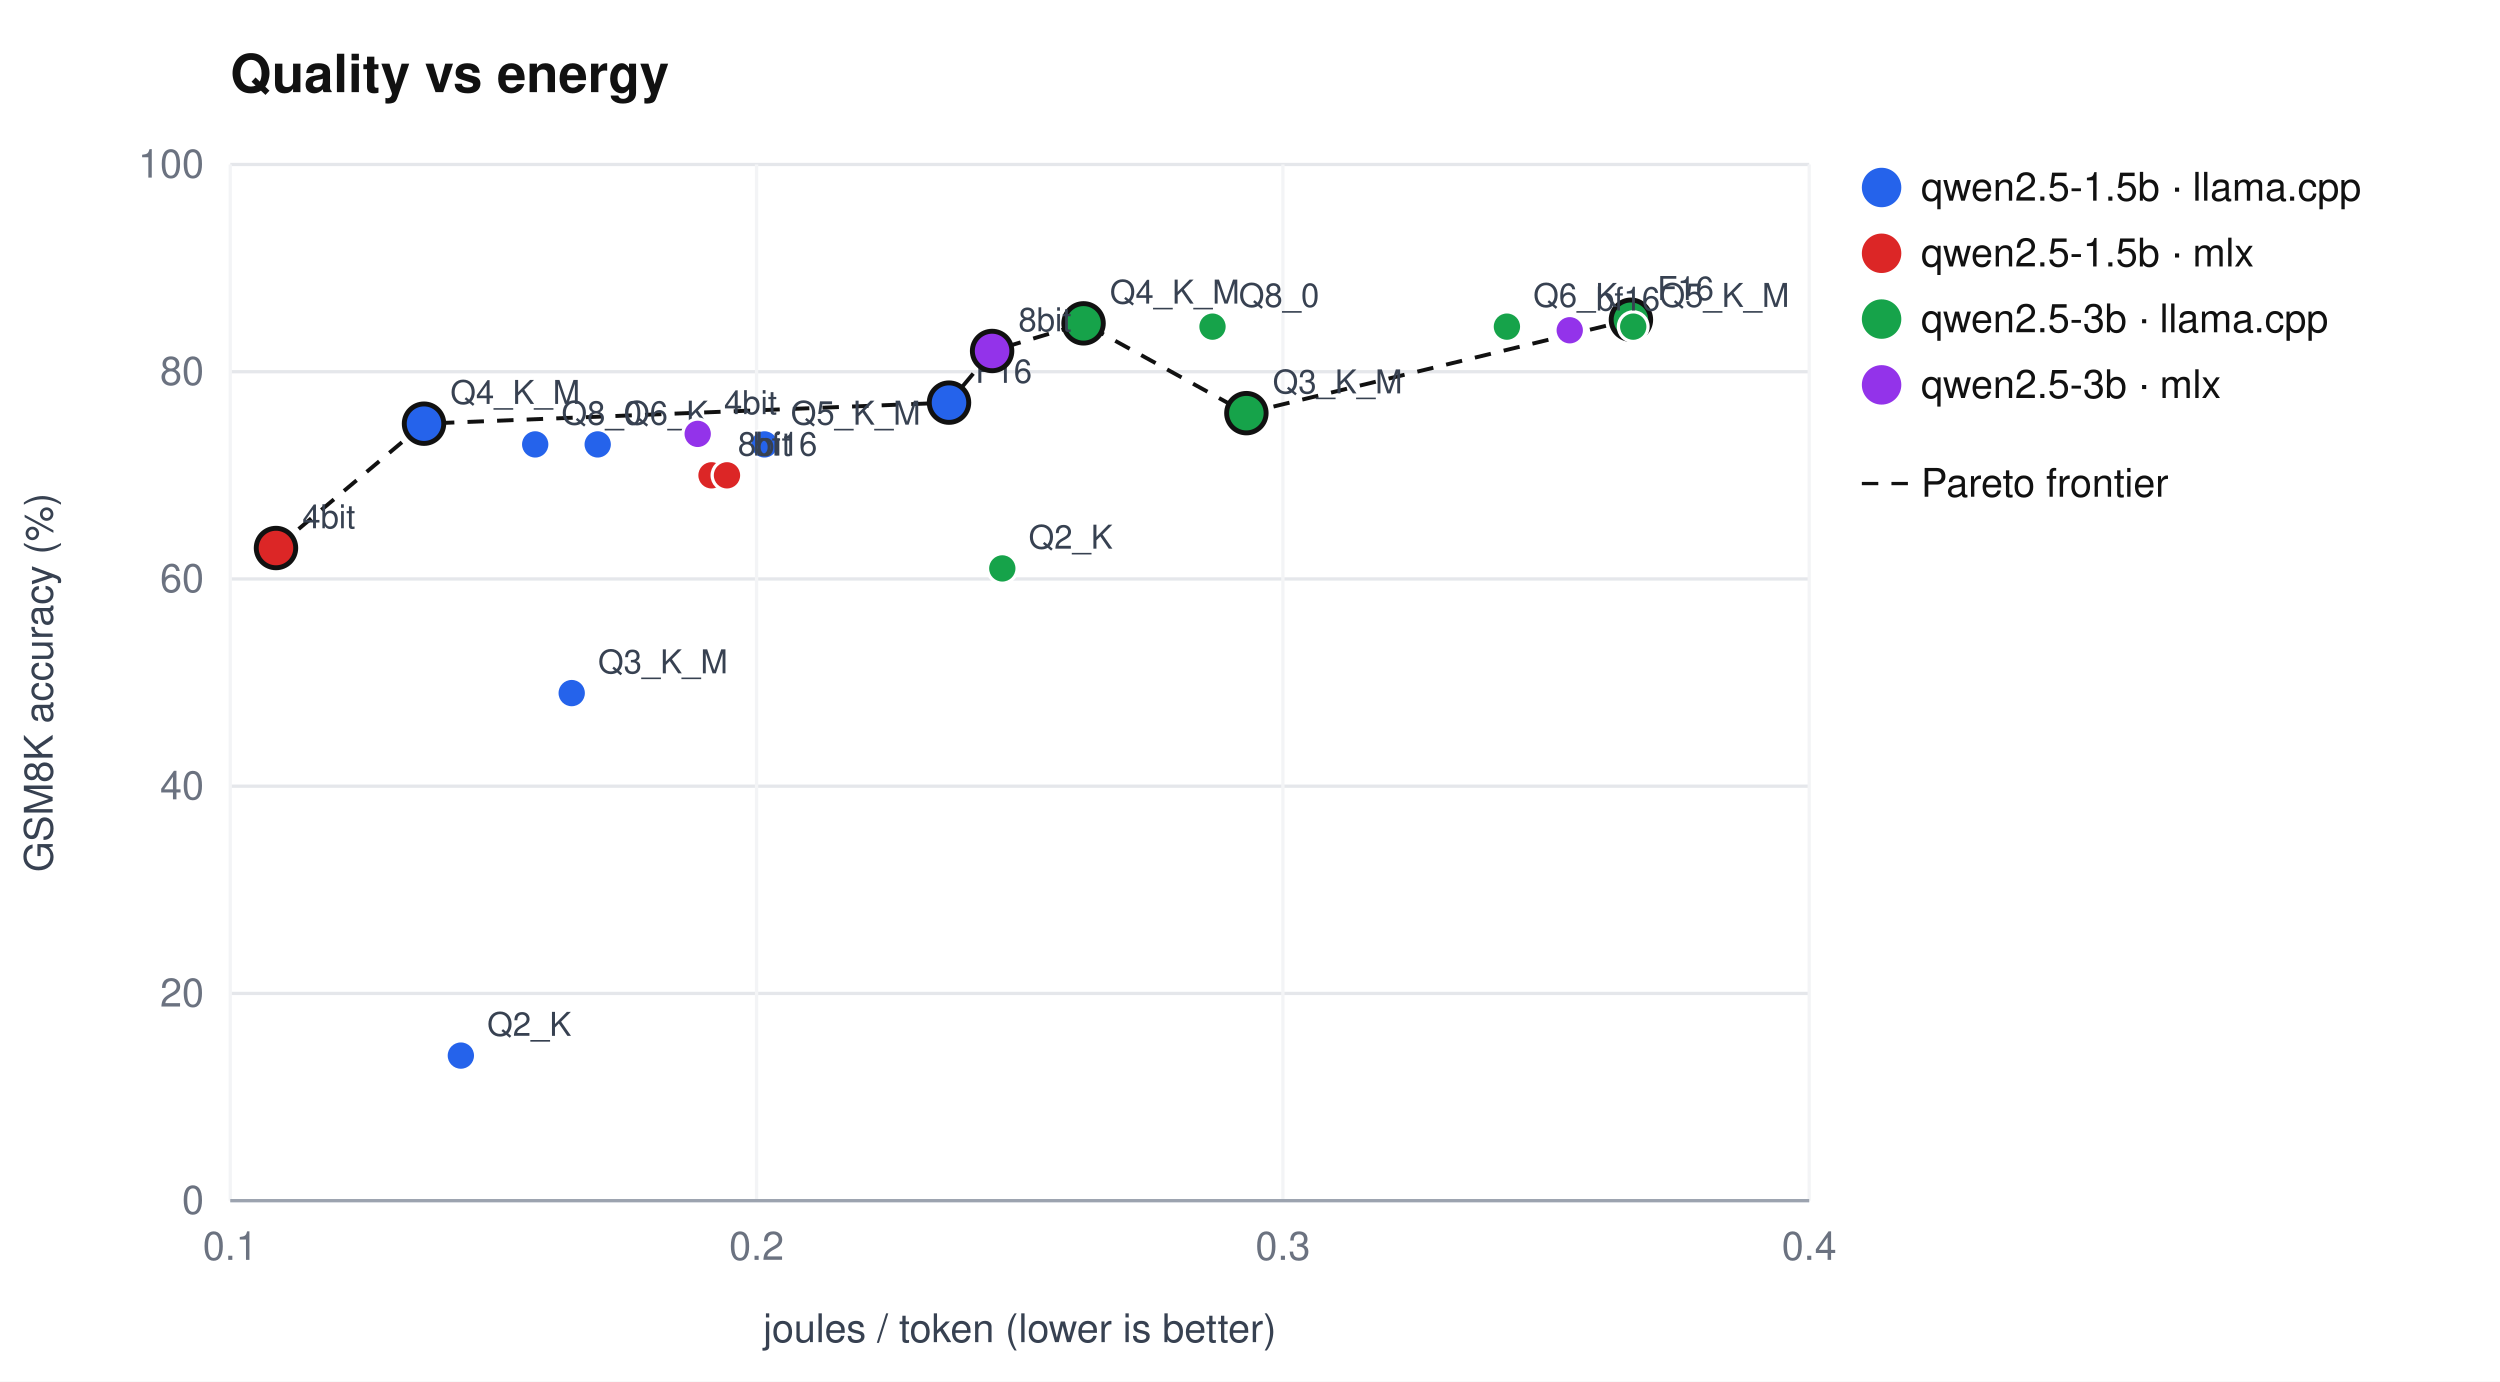
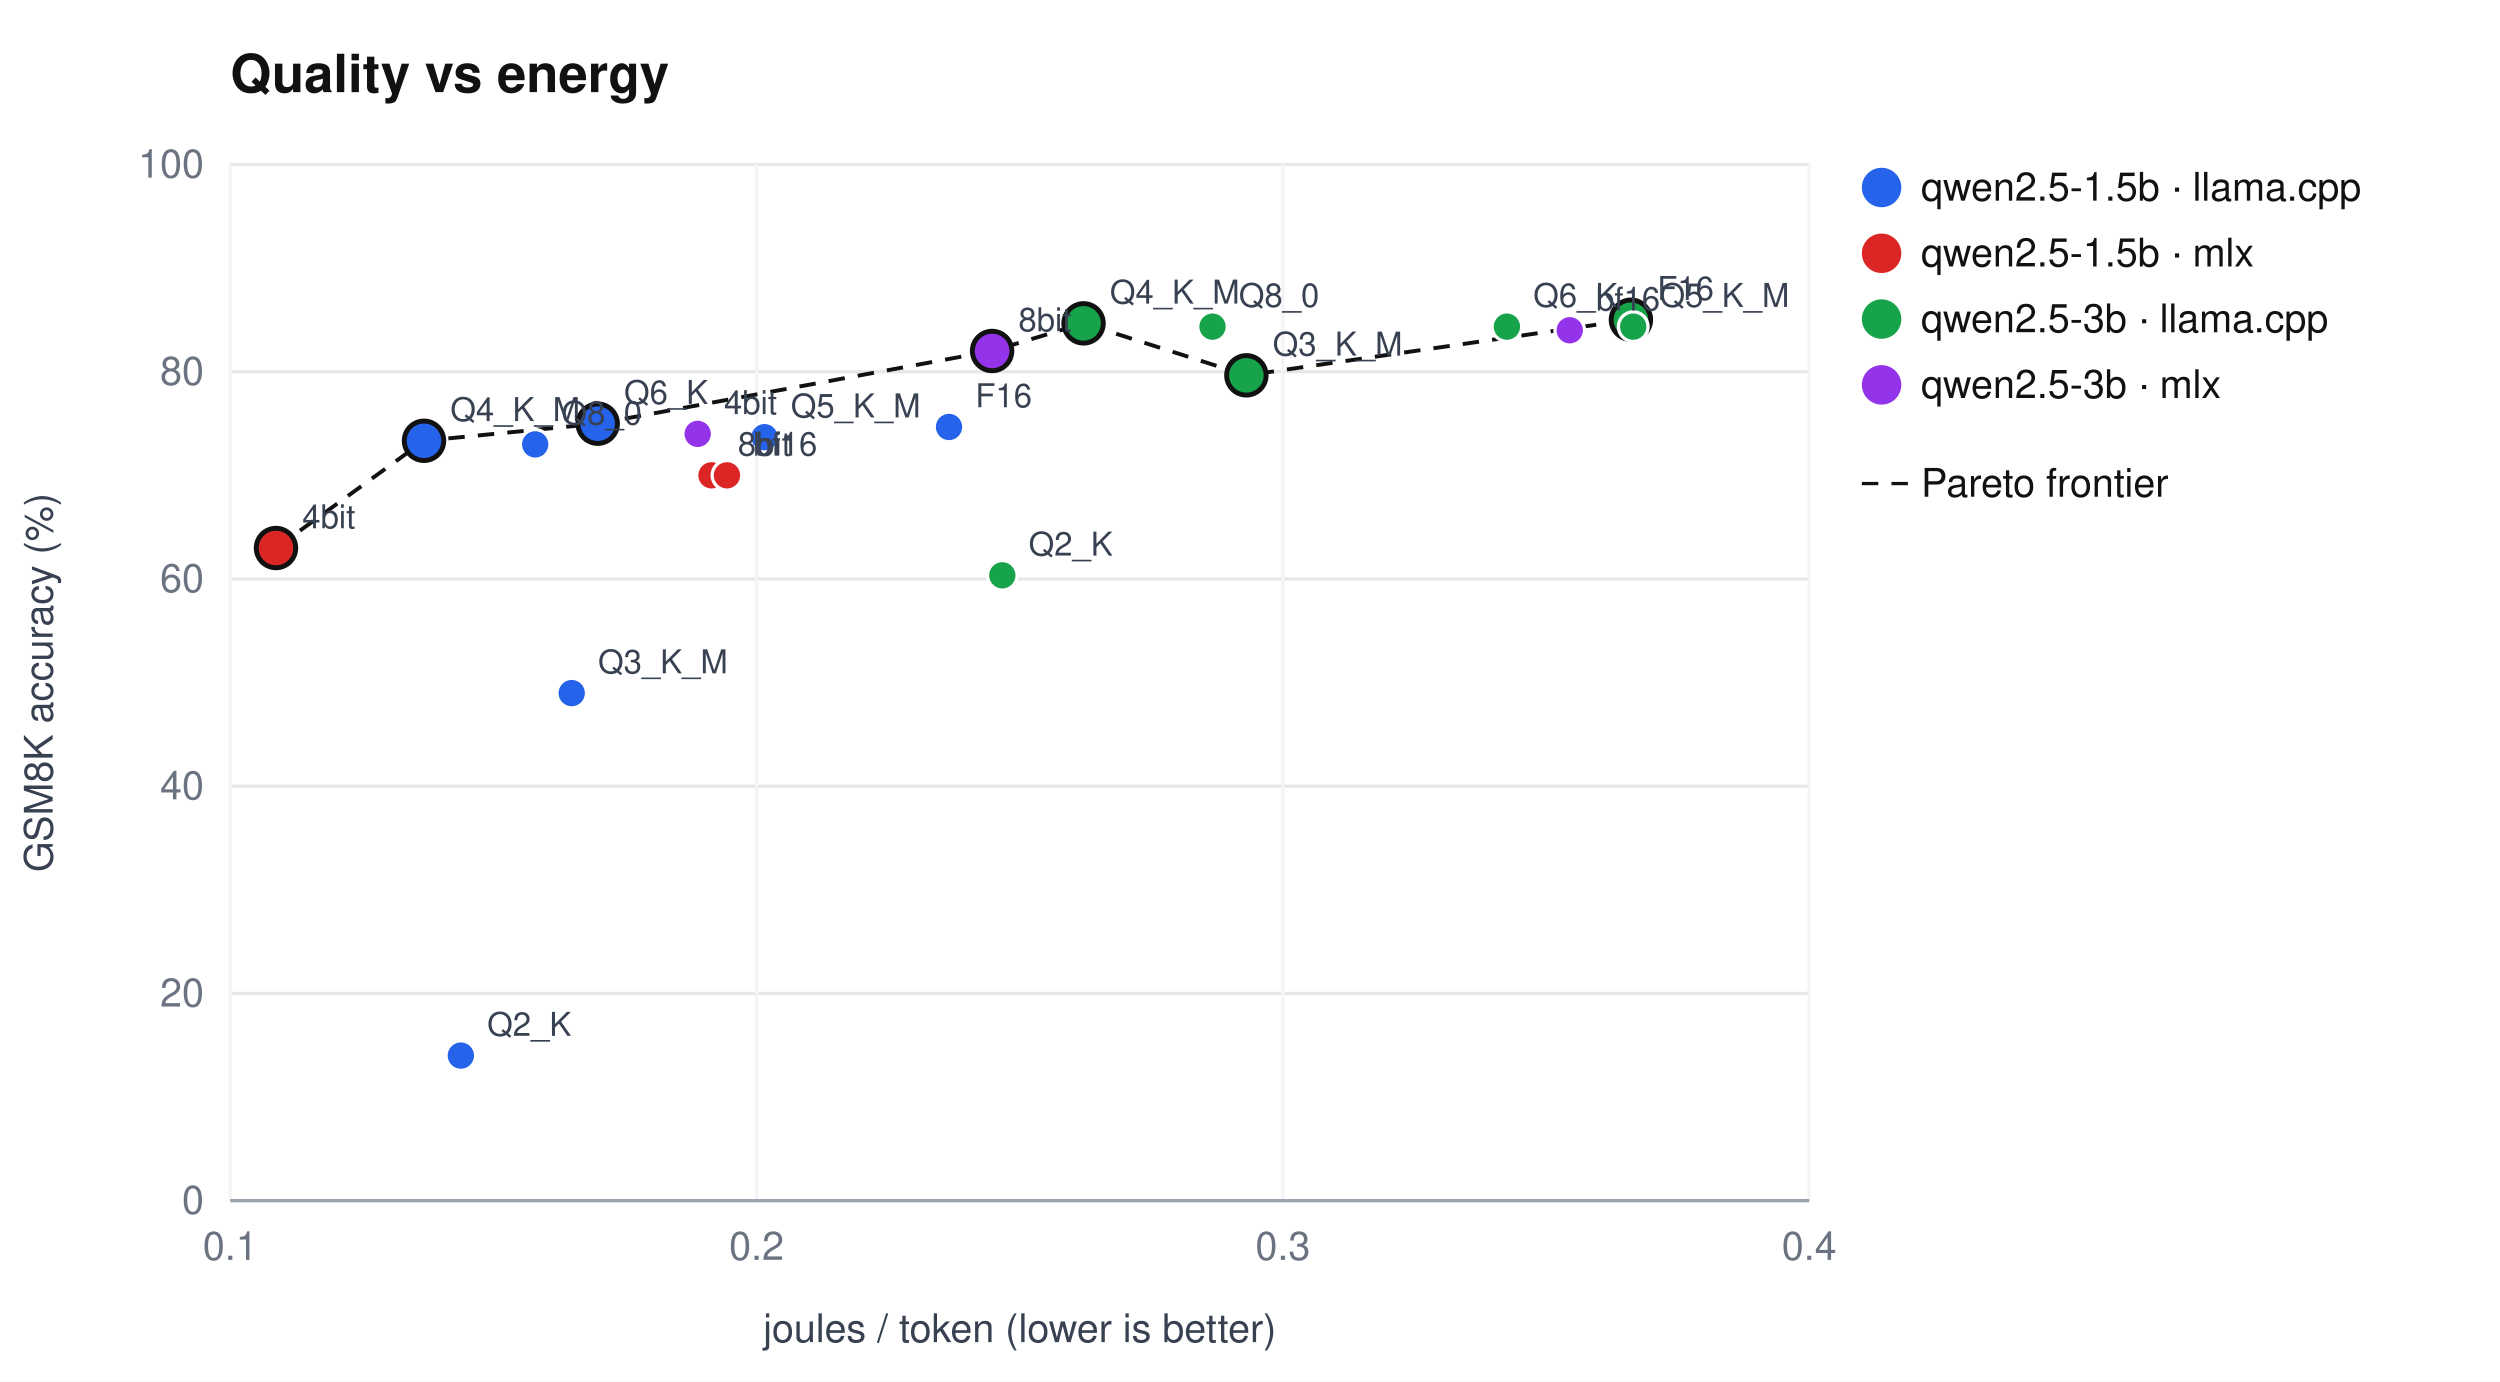
<svg xmlns="http://www.w3.org/2000/svg" viewBox="0 0 760 420" width="760" height="420" font-family="-apple-system, Helvetica, Arial, sans-serif" font-size="12">
  <rect width="760" height="420" fill="white" />
  <text x="70" y="28" font-size="16" font-weight="600" fill="#111">Quality vs energy</text>
  <line x1="70" x2="550" y1="365.0" y2="365.0" stroke="#e5e7eb" />
  <text x="62" y="369.0" text-anchor="end" fill="#6b7280">0</text>
  <line x1="70" x2="550" y1="302.0" y2="302.0" stroke="#e5e7eb" />
  <text x="62" y="306.0" text-anchor="end" fill="#6b7280">20</text>
  <line x1="70" x2="550" y1="239.0" y2="239.0" stroke="#e5e7eb" />
  <text x="62" y="243.0" text-anchor="end" fill="#6b7280">40</text>
  <line x1="70" x2="550" y1="176.0" y2="176.0" stroke="#e5e7eb" />
  <text x="62" y="180.0" text-anchor="end" fill="#6b7280">60</text>
  <line x1="70" x2="550" y1="113.0" y2="113.0" stroke="#e5e7eb" />
  <text x="62" y="117.0" text-anchor="end" fill="#6b7280">80</text>
  <line x1="70" x2="550" y1="50.0" y2="50.0" stroke="#e5e7eb" />
  <text x="62" y="54.0" text-anchor="end" fill="#6b7280">100</text>
  <line x1="70.0" x2="70.0" y1="50" y2="365" stroke="#f3f4f6" />
  <text x="70.0" y="383" text-anchor="middle" fill="#6b7280">0.1</text>
  <line x1="230.0" x2="230.0" y1="50" y2="365" stroke="#f3f4f6" />
  <text x="230.0" y="383" text-anchor="middle" fill="#6b7280">0.2</text>
  <line x1="390.0" x2="390.0" y1="50" y2="365" stroke="#f3f4f6" />
  <text x="390.0" y="383" text-anchor="middle" fill="#6b7280">0.3</text>
  <line x1="550.0" x2="550.0" y1="50" y2="365" stroke="#f3f4f6" />
  <text x="550.0" y="383" text-anchor="middle" fill="#6b7280">0.4</text>
  <line x1="70" x2="550" y1="365" y2="365" stroke="#9ca3af" />
  <text x="310.0" y="408" text-anchor="middle" fill="#374151">joules / token (lower is better)</text>
  <text x="16" y="207.5" text-anchor="middle" fill="#374151" transform="rotate(-90 16 207.5)">GSM8K accuracy (%)</text>
-   <path d="M83.9,166.6 L128.9,128.8 L288.5,122.4 L301.6,106.7 L329.4,98.3 L378.9,125.6 L495.8,97.2" fill="none" stroke="#111" stroke-width="1.2" stroke-dasharray="5 4" />
-   <circle cx="288.5" cy="122.4" r="6" fill="#2563eb" stroke="#111" stroke-width="1.5" />
-   <text x="296.5" y="116.4" font-size="10" fill="#374151">F16</text>
+   <path d="M83.9,166.6 L128.9,134.0 L181.7,128.8 L301.6,106.7 L329.4,98.3 L378.9,114.1 L495.8,97.2" fill="none" stroke="#111" stroke-width="1.2" stroke-dasharray="5 4" />
+   <circle cx="288.5" cy="129.8" r="4.5" fill="#2563eb" stroke="white" stroke-width="1" />
+   <text x="296.5" y="123.8" font-size="10" fill="#374151">F16</text>
  <circle cx="140.1" cy="320.9" r="4.5" fill="#2563eb" stroke="white" stroke-width="1" />
  <text x="148.1" y="314.9" font-size="10" fill="#374151">Q2_K</text>
  <circle cx="173.8" cy="210.7" r="4.5" fill="#2563eb" stroke="white" stroke-width="1" />
  <text x="181.8" y="204.7" font-size="10" fill="#374151">Q3_K_M</text>
-   <circle cx="128.9" cy="128.8" r="6" fill="#2563eb" stroke="#111" stroke-width="1.5" />
-   <text x="136.9" y="122.8" font-size="10" fill="#374151">Q4_K_M</text>
-   <circle cx="232.4" cy="135.1" r="4.5" fill="#2563eb" stroke="white" stroke-width="1" />
-   <text x="240.4" y="129.1" font-size="10" fill="#374151">Q5_K_M</text>
-   <circle cx="181.7" cy="135.1" r="4.5" fill="#2563eb" stroke="white" stroke-width="1" />
-   <text x="189.7" y="129.1" font-size="10" fill="#374151">Q6_K</text>
+   <circle cx="128.9" cy="134.0" r="6" fill="#2563eb" stroke="#111" stroke-width="1.5" />
+   <text x="136.9" y="128.0" font-size="10" fill="#374151">Q4_K_M</text>
+   <circle cx="232.4" cy="132.9" r="4.5" fill="#2563eb" stroke="white" stroke-width="1" />
+   <text x="240.4" y="126.9" font-size="10" fill="#374151">Q5_K_M</text>
+   <circle cx="181.7" cy="128.8" r="6" fill="#2563eb" stroke="#111" stroke-width="1.5" />
+   <text x="189.7" y="122.8" font-size="10" fill="#374151">Q6_K</text>
  <circle cx="162.7" cy="135.1" r="4.5" fill="#2563eb" stroke="white" stroke-width="1" />
  <text x="170.7" y="129.1" font-size="10" fill="#374151">Q8_0</text>
  <circle cx="83.9" cy="166.6" r="6" fill="#dc2626" stroke="#111" stroke-width="1.5" />
  <text x="91.9" y="160.6" font-size="10" fill="#374151">4bit</text>
  <circle cx="216.3" cy="144.5" r="4.5" fill="#dc2626" stroke="white" stroke-width="1" />
  <text x="224.3" y="138.5" font-size="10" fill="#374151">8bit</text>
  <circle cx="221.0" cy="144.5" r="4.5" fill="#dc2626" stroke="white" stroke-width="1" />
  <text x="229.0" y="138.5" font-size="10" fill="#374151">bf16</text>
  <circle cx="495.8" cy="97.2" r="6" fill="#16a34a" stroke="#111" stroke-width="1.5" />
  <text x="503.8" y="91.2" font-size="10" fill="#374151">F16</text>
-   <circle cx="304.7" cy="172.8" r="4.5" fill="#16a34a" stroke="white" stroke-width="1" />
-   <text x="312.7" y="166.8" font-size="10" fill="#374151">Q2_K</text>
-   <circle cx="378.9" cy="125.6" r="6" fill="#16a34a" stroke="#111" stroke-width="1.5" />
-   <text x="386.9" y="119.6" font-size="10" fill="#374151">Q3_K_M</text>
+   <circle cx="304.7" cy="174.9" r="4.5" fill="#16a34a" stroke="white" stroke-width="1" />
+   <text x="312.7" y="168.9" font-size="10" fill="#374151">Q2_K</text>
+   <circle cx="378.9" cy="114.1" r="6" fill="#16a34a" stroke="#111" stroke-width="1.5" />
+   <text x="386.9" y="108.1" font-size="10" fill="#374151">Q3_K_M</text>
  <circle cx="329.4" cy="98.3" r="6" fill="#16a34a" stroke="#111" stroke-width="1.5" />
  <text x="337.4" y="92.3" font-size="10" fill="#374151">Q4_K_M</text>
  <circle cx="496.5" cy="99.3" r="4.5" fill="#16a34a" stroke="white" stroke-width="1" />
  <text x="504.5" y="93.3" font-size="10" fill="#374151">Q5_K_M</text>
  <circle cx="458.1" cy="99.3" r="4.5" fill="#16a34a" stroke="white" stroke-width="1" />
  <text x="466.1" y="93.3" font-size="10" fill="#374151">Q6_K</text>
  <circle cx="368.6" cy="99.3" r="4.5" fill="#16a34a" stroke="white" stroke-width="1" />
  <text x="376.6" y="93.3" font-size="10" fill="#374151">Q8_0</text>
  <circle cx="212.1" cy="131.9" r="4.5" fill="#9333ea" stroke="white" stroke-width="1" />
  <text x="220.1" y="125.9" font-size="10" fill="#374151">4bit</text>
  <circle cx="301.6" cy="106.7" r="6" fill="#9333ea" stroke="#111" stroke-width="1.5" />
  <text x="309.6" y="100.7" font-size="10" fill="#374151">8bit</text>
  <circle cx="477.2" cy="100.4" r="4.5" fill="#9333ea" stroke="white" stroke-width="1" />
  <text x="485.2" y="94.4" font-size="10" fill="#374151">bf16</text>
  <rect x="566" y="51" width="12" height="12" rx="6" fill="#2563eb" />
  <text x="584" y="61" fill="#111">qwen2.5-1.5b · llama.cpp</text>
  <rect x="566" y="71" width="12" height="12" rx="6" fill="#dc2626" />
  <text x="584" y="81" fill="#111">qwen2.5-1.5b · mlx</text>
  <rect x="566" y="91" width="12" height="12" rx="6" fill="#16a34a" />
  <text x="584" y="101" fill="#111">qwen2.5-3b · llama.cpp</text>
  <rect x="566" y="111" width="12" height="12" rx="6" fill="#9333ea" />
  <text x="584" y="121" fill="#111">qwen2.5-3b · mlx</text>
  <line x1="566" x2="580" y1="147" y2="147" stroke="#111" stroke-dasharray="5 4" />
  <text x="584" y="151" fill="#111">Pareto frontier</text>
</svg>
